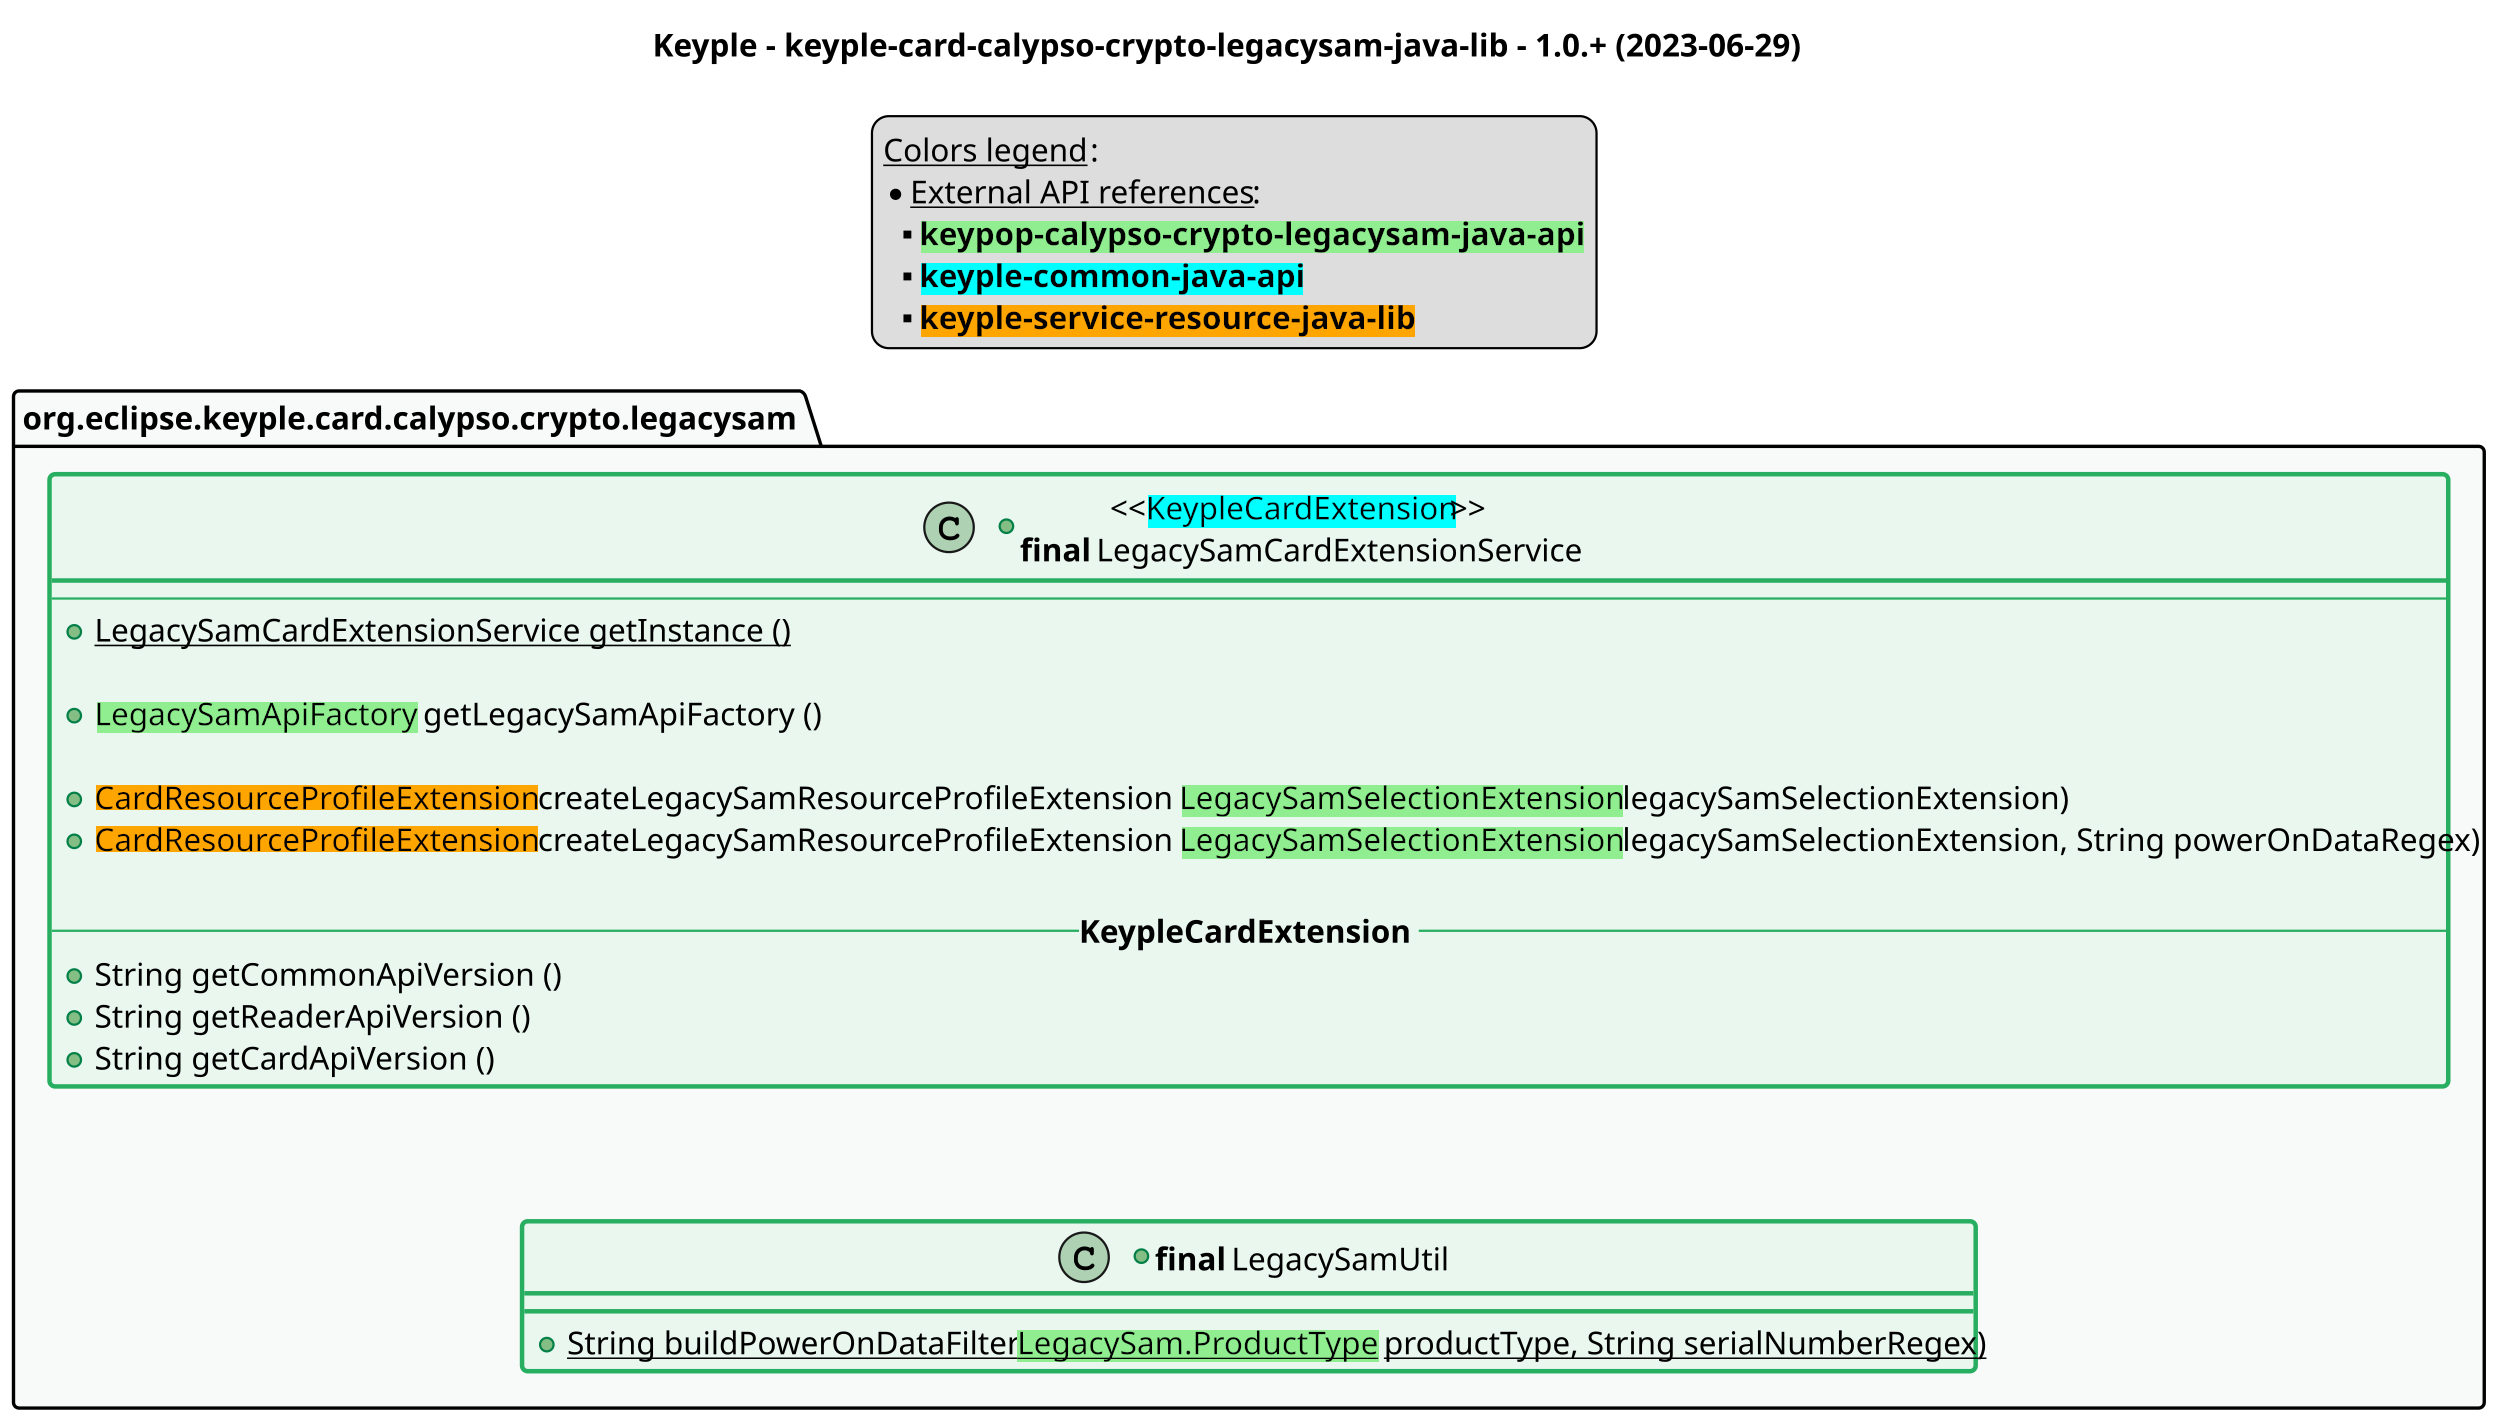
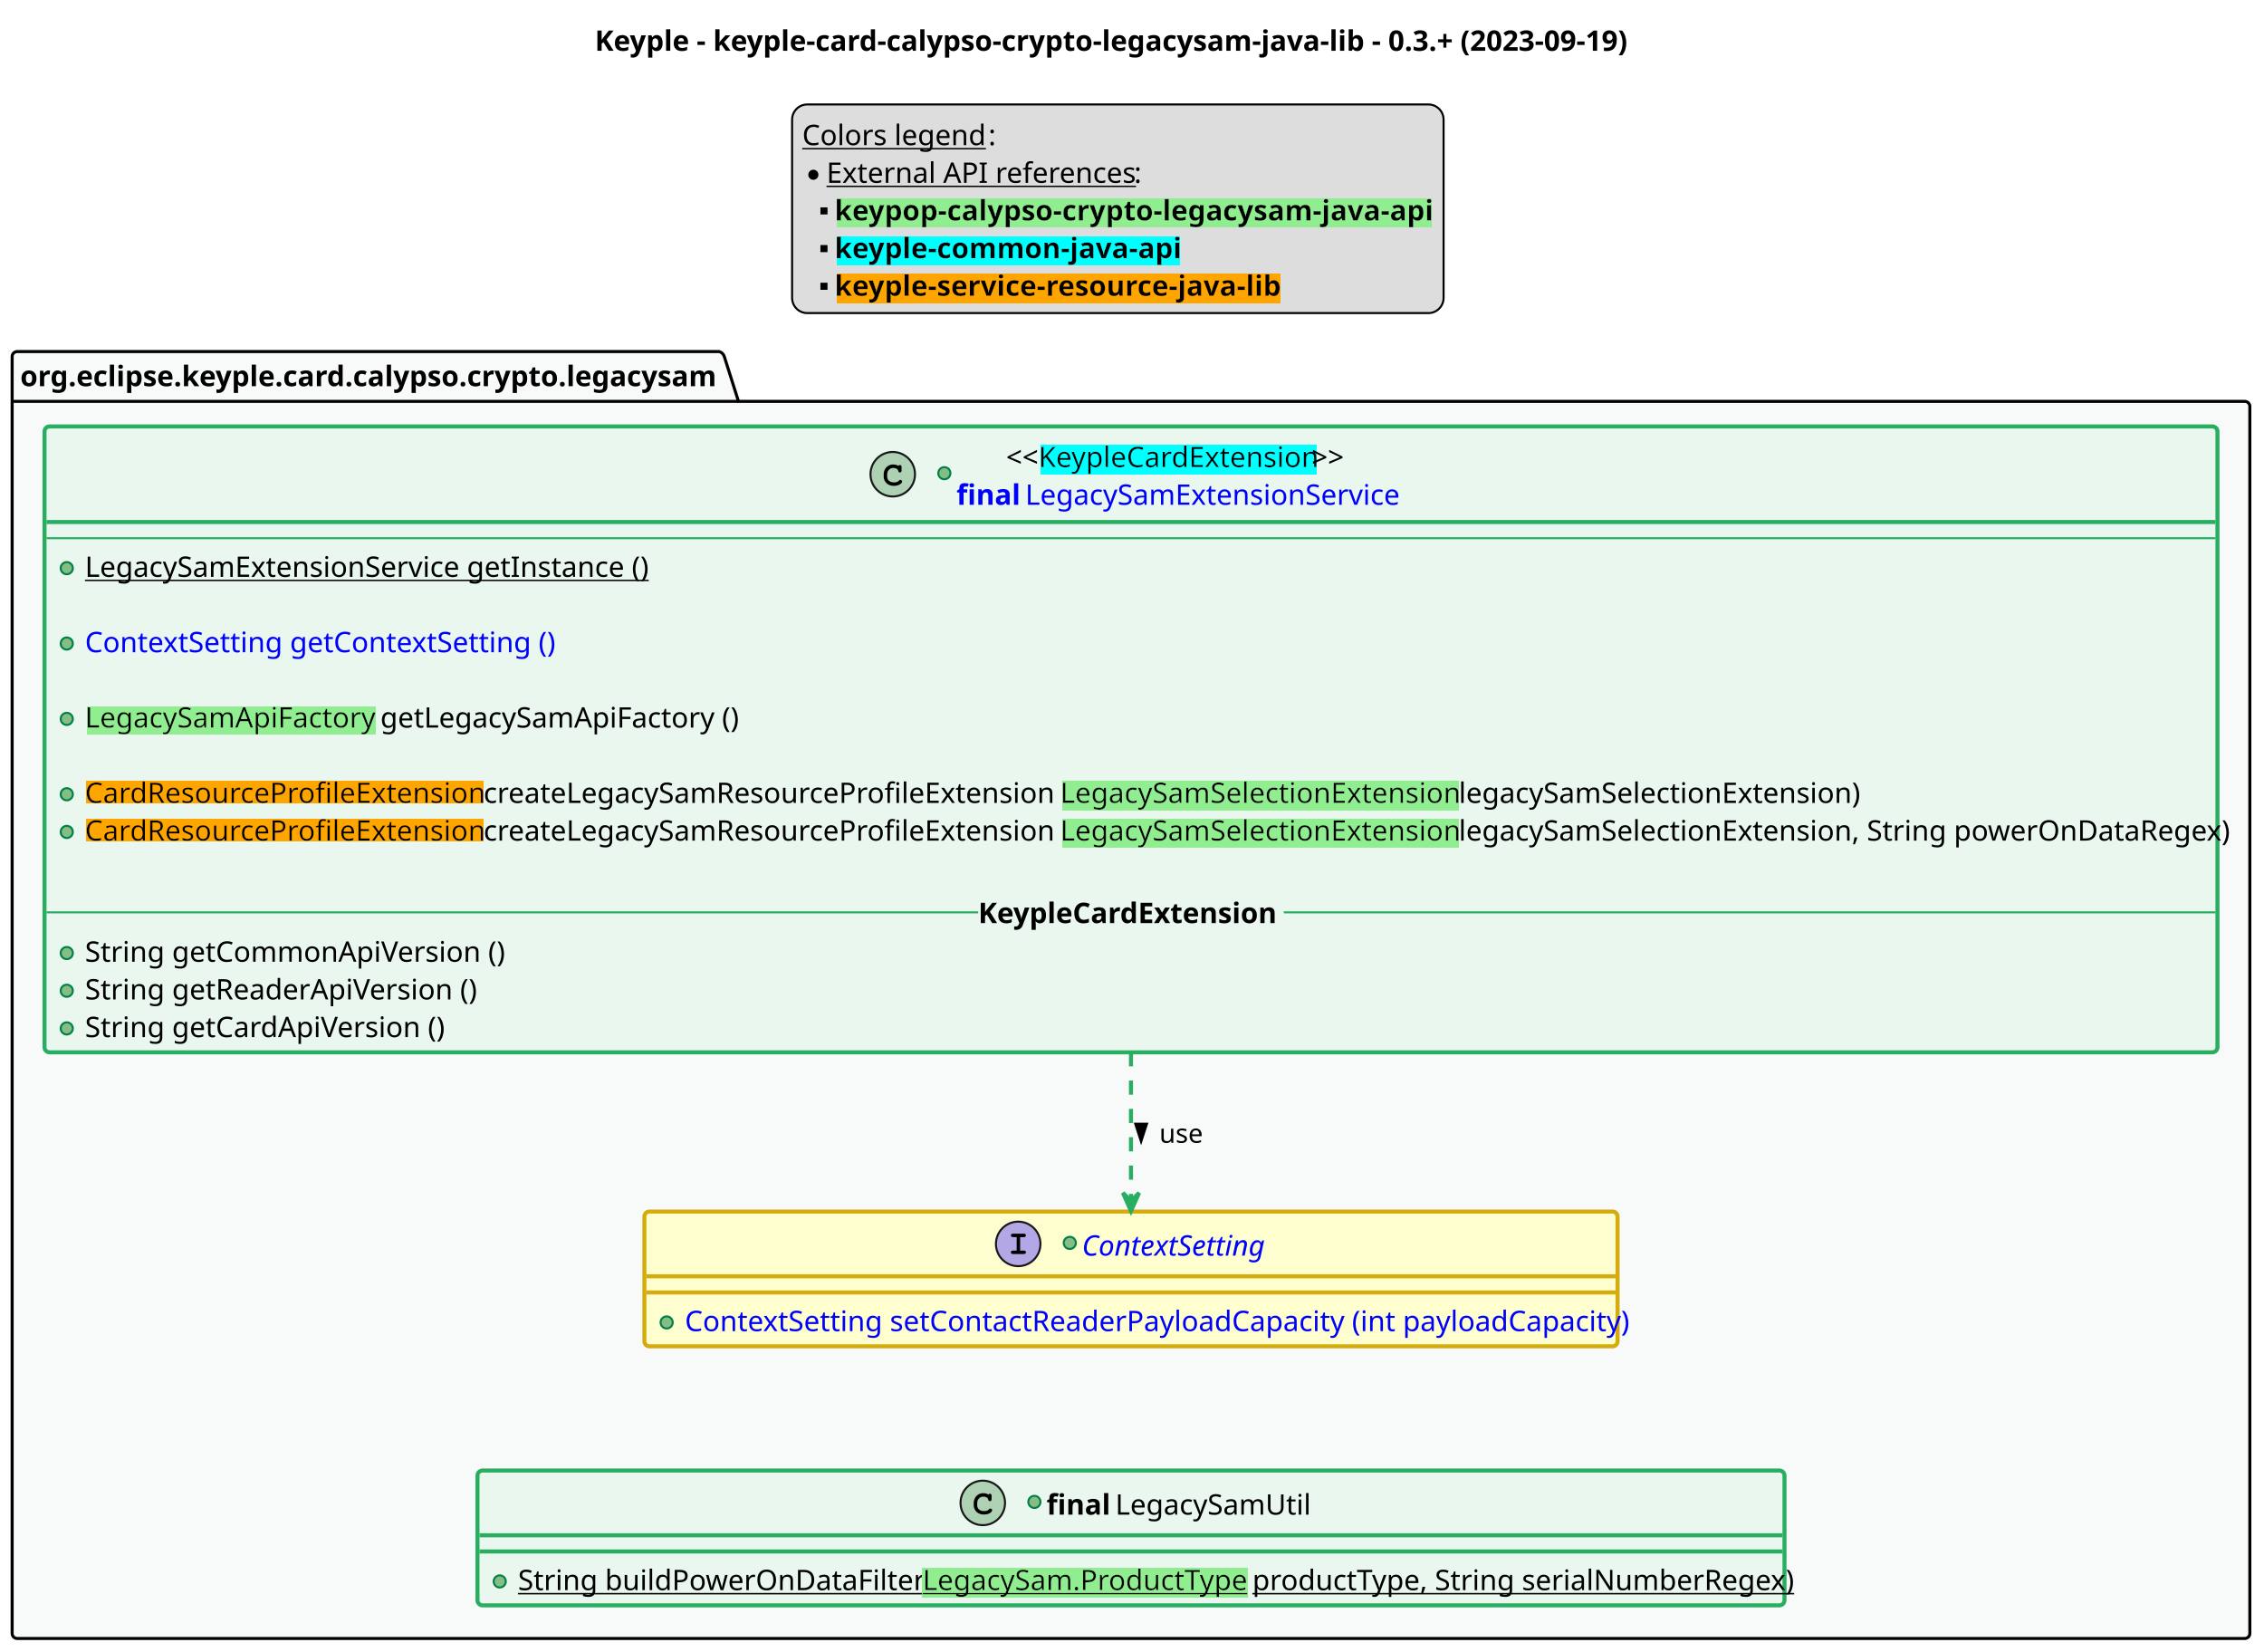
- <svg xmlns="http://www.w3.org/2000/svg" contentStyleType="text/css" height="632px" preserveAspectRatio="none" style="width:1111px;height:632px;background:#FFFFFF;" version="1.1" viewBox="0 0 1111 632" width="1111px" zoomAndPan="magnify">
+ <svg xmlns="http://www.w3.org/2000/svg" contentStyleType="text/css" height="816px" preserveAspectRatio="none" style="width:1119px;height:816px;background:#FFFFFF;" version="1.1" viewBox="0 0 1119 816" width="1119px" zoomAndPan="magnify">
  <defs>
-     <filter height="1" id="bc2gnkgu6319i0" width="1" x="0" y="0">
+     <filter height="1" id="b1w229zzietntv0" width="1" x="0" y="0">
      <feFlood flood-color="#90EE90" result="flood" />
      <feComposite in="SourceGraphic" in2="flood" operator="over" />
    </filter>
-     <filter height="1" id="bc2gnkgu6319i1" width="1" x="0" y="0">
+     <filter height="1" id="b1w229zzietntv1" width="1" x="0" y="0">
      <feFlood flood-color="#00FFFF" result="flood" />
      <feComposite in="SourceGraphic" in2="flood" operator="over" />
    </filter>
-     <filter height="1" id="bc2gnkgu6319i2" width="1" x="0" y="0">
+     <filter height="1" id="b1w229zzietntv2" width="1" x="0" y="0">
      <feFlood flood-color="#FFA500" result="flood" />
      <feComposite in="SourceGraphic" in2="flood" operator="over" />
    </filter>
  </defs>
  <g>
-     <text fill="#000000" font-family="sans-serif" font-size="14" font-weight="bold" lengthAdjust="spacing" textLength="517" x="290" y="25.107">Keyple - keyple-card-calypso-crypto-legacysam-java-lib - 1.0.+ (2023-06-29)</text>
-     <rect fill="#DDDDDD" height="103.106" id="_legend" rx="7.5" ry="7.5" style="stroke:#000000;stroke-width:1.0;" width="322" x="387.5" y="51.621" />
-     <text fill="#000000" font-family="sans-serif" font-size="14" lengthAdjust="spacing" text-decoration="underline" textLength="88" x="392.5" y="71.728">Colors legend</text>
-     <text fill="#000000" font-family="sans-serif" font-size="14" lengthAdjust="spacing" textLength="4" x="484.5" y="71.728">:</text>
-     <ellipse cx="398" cy="86.363" fill="#000000" rx="2.5" ry="2.5" style="stroke:#000000;stroke-width:0.0;" />
-     <text fill="#000000" font-family="sans-serif" font-size="14" lengthAdjust="spacing" text-decoration="underline" textLength="148" x="404.5" y="90.35">External API references</text>
-     <text fill="#000000" font-family="sans-serif" font-size="14" lengthAdjust="spacing" textLength="4" x="556.5" y="90.35">:</text>
-     <rect fill="#000000" height="3.5" style="stroke:#000000;stroke-width:0.0;" width="3.5" x="401.5" y="102.484" />
-     <text fill="#000000" filter="url(#bc2gnkgu6319i0)" font-family="sans-serif" font-size="14" font-weight="bold" lengthAdjust="spacing" textLength="296" x="408.5" y="108.971">keypop-calypso-crypto-legacysam-java-api</text>
-     <rect fill="#000000" height="3.5" style="stroke:#000000;stroke-width:0.0;" width="3.5" x="401.5" y="121.106" />
-     <text fill="#000000" filter="url(#bc2gnkgu6319i1)" font-family="sans-serif" font-size="14" font-weight="bold" lengthAdjust="spacing" textLength="170" x="408.5" y="127.592">keyple-common-java-api</text>
-     <rect fill="#000000" height="3.5" style="stroke:#000000;stroke-width:0.0;" width="3.5" x="401.5" y="139.727" />
-     <text fill="#000000" filter="url(#bc2gnkgu6319i2)" font-family="sans-serif" font-size="14" font-weight="bold" lengthAdjust="spacing" textLength="229" x="408.5" y="146.213">keyple-service-resource-java-lib</text>
+     <text fill="#000000" font-family="sans-serif" font-size="14" font-weight="bold" lengthAdjust="spacing" textLength="517" x="294" y="25.107">Keyple - keyple-card-calypso-crypto-legacysam-java-lib - 0.3.+ (2023-09-19)</text>
+     <rect fill="#DDDDDD" height="103.106" id="_legend" rx="7.5" ry="7.5" style="stroke:#000000;stroke-width:1.0;" width="322" x="391.5" y="51.621" />
+     <text fill="#000000" font-family="sans-serif" font-size="14" lengthAdjust="spacing" text-decoration="underline" textLength="88" x="396.5" y="71.728">Colors legend</text>
+     <text fill="#000000" font-family="sans-serif" font-size="14" lengthAdjust="spacing" textLength="4" x="488.5" y="71.728">:</text>
+     <ellipse cx="402" cy="86.363" fill="#000000" rx="2.5" ry="2.5" style="stroke:#000000;stroke-width:0.0;" />
+     <text fill="#000000" font-family="sans-serif" font-size="14" lengthAdjust="spacing" text-decoration="underline" textLength="148" x="408.5" y="90.35">External API references</text>
+     <text fill="#000000" font-family="sans-serif" font-size="14" lengthAdjust="spacing" textLength="4" x="560.5" y="90.35">:</text>
+     <rect fill="#000000" height="3.5" style="stroke:#000000;stroke-width:0.0;" width="3.5" x="405.5" y="102.484" />
+     <text fill="#000000" filter="url(#b1w229zzietntv0)" font-family="sans-serif" font-size="14" font-weight="bold" lengthAdjust="spacing" textLength="296" x="412.5" y="108.971">keypop-calypso-crypto-legacysam-java-api</text>
+     <rect fill="#000000" height="3.5" style="stroke:#000000;stroke-width:0.0;" width="3.5" x="405.5" y="121.106" />
+     <text fill="#000000" filter="url(#b1w229zzietntv1)" font-family="sans-serif" font-size="14" font-weight="bold" lengthAdjust="spacing" textLength="170" x="412.5" y="127.592">keyple-common-java-api</text>
+     <rect fill="#000000" height="3.5" style="stroke:#000000;stroke-width:0.0;" width="3.5" x="405.5" y="139.727" />
+     <text fill="#000000" filter="url(#b1w229zzietntv2)" font-family="sans-serif" font-size="14" font-weight="bold" lengthAdjust="spacing" textLength="229" x="412.5" y="146.213">keyple-service-resource-java-lib</text>
    <g id="cluster_legacysam">
-       <path d="M8.5,173.74 L355.5,173.74 A3.75,3.75 0 0 1 358,176.24 L365,198.361 L1101.5,198.361 A2.5,2.5 0 0 1 1104,200.861 L1104,623.24 A2.5,2.5 0 0 1 1101.5,625.74 L8.5,625.74 A2.5,2.5 0 0 1 6,623.24 L6,176.24 A2.5,2.5 0 0 1 8.5,173.74 " fill="#F8F9F9" style="stroke:#000000;stroke-width:1.5;" />
+       <path d="M8.5,173.74 L355.5,173.74 A3.75,3.75 0 0 1 358,176.24 L365,198.361 L1109.5,198.361 A2.5,2.5 0 0 1 1112,200.861 L1112,807.24 A2.5,2.5 0 0 1 1109.5,809.74 L8.5,809.74 A2.5,2.5 0 0 1 6,807.24 L6,176.24 A2.5,2.5 0 0 1 8.5,173.74 " fill="#F8F9F9" style="stroke:#000000;stroke-width:1.5;" />
      <line style="stroke:#000000;stroke-width:1.5;" x1="6" x2="365" y1="198.361" y2="198.361" />
      <text fill="#000000" font-family="sans-serif" font-size="14" font-weight="bold" lengthAdjust="spacing" textLength="346" x="10" y="190.848">org.eclipse.keyple.card.calypso.crypto.legacysam</text>
    </g>
-     <g id="elem_LegacySamCardExtensionService">
-       <rect codeLine="62" fill="#E9F7EF" height="272.074" id="LegacySamCardExtensionService" rx="2.5" ry="2.5" style="stroke:#27AE60;stroke-width:2.0;" width="1066" x="22" y="210.74" />
-       <ellipse cx="421.75" cy="234.361" fill="#ADD1B2" rx="11" ry="11" style="stroke:#181818;stroke-width:1.0;" />
-       <path d="M424.516,230.236 Q424.672,230.018 424.859,229.908 Q425.047,229.799 425.266,229.799 Q425.641,229.799 425.875,230.065 Q426.109,230.315 426.109,230.924 L426.109,232.377 Q426.109,232.986 425.875,233.252 Q425.641,233.518 425.266,233.518 Q424.922,233.518 424.719,233.315 Q424.516,233.127 424.406,232.611 Q424.359,232.252 424.172,232.065 Q423.844,231.69 423.234,231.471 Q422.625,231.252 422,231.252 Q421.234,231.252 420.594,231.58 Q419.969,231.908 419.469,232.658 Q418.984,233.408 418.984,234.44 L418.984,235.533 Q418.984,236.768 419.875,237.596 Q420.766,238.408 422.359,238.408 Q423.297,238.408 423.953,238.158 Q424.344,238.002 424.766,237.565 Q425.031,237.299 425.172,237.221 Q425.328,237.143 425.531,237.143 Q425.859,237.143 426.109,237.408 Q426.375,237.658 426.375,238.002 Q426.375,238.346 426.031,238.752 Q425.531,239.33 424.734,239.658 Q423.656,240.111 422.359,240.111 Q420.844,240.111 419.641,239.486 Q418.656,238.986 417.969,237.924 Q417.281,236.846 417.281,235.565 L417.281,234.408 Q417.281,233.08 417.891,231.94 Q418.516,230.783 419.609,230.174 Q420.703,229.549 421.938,229.549 Q422.672,229.549 423.312,229.721 Q423.969,229.877 424.516,230.236 Z " fill="#000000" />
-       <ellipse cx="447.25" cy="233.861" fill="#84BE84" rx="3" ry="3" style="stroke:#038048;stroke-width:1.0;" />
-       <text fill="#000000" font-family="sans-serif" font-size="14" lengthAdjust="spacing" textLength="16" x="493.25" y="230.848">&lt;&lt;</text>
-       <text fill="#000000" filter="url(#bc2gnkgu6319i1)" font-family="sans-serif" font-size="14" lengthAdjust="spacing" textLength="135" x="509.25" y="230.848">KeypleCardExtension</text>
-       <text fill="#000000" font-family="sans-serif" font-size="14" lengthAdjust="spacing" textLength="16" x="644.25" y="230.848">&gt;&gt;</text>
-       <text fill="#000000" font-family="sans-serif" font-size="14" font-weight="bold" lengthAdjust="spacing" textLength="30" x="453.25" y="249.469">final</text>
-       <text fill="#000000" font-family="sans-serif" font-size="14" lengthAdjust="spacing" textLength="213" x="487.25" y="249.469">LegacySamCardExtensionService</text>
-       <line style="stroke:#27AE60;stroke-width:2.0;" x1="23" x2="1087" y1="257.982" y2="257.982" />
-       <line style="stroke:#27AE60;stroke-width:1.0;" x1="23" x2="1087" y1="265.982" y2="265.982" />
+     <g id="elem_LegacySamExtensionService">
+       <rect codeLine="62" fill="#E9F7EF" height="309.316" id="LegacySamExtensionService" rx="2.5" ry="2.5" style="stroke:#27AE60;stroke-width:2.0;" width="1074" x="22" y="210.74" />
+       <ellipse cx="441.25" cy="234.361" fill="#ADD1B2" rx="11" ry="11" style="stroke:#181818;stroke-width:1.0;" />
+       <path d="M444.016,230.236 Q444.172,230.018 444.359,229.908 Q444.547,229.799 444.766,229.799 Q445.141,229.799 445.375,230.065 Q445.609,230.315 445.609,230.924 L445.609,232.377 Q445.609,232.986 445.375,233.252 Q445.141,233.518 444.766,233.518 Q444.422,233.518 444.219,233.315 Q444.016,233.127 443.906,232.611 Q443.859,232.252 443.672,232.065 Q443.344,231.69 442.734,231.471 Q442.125,231.252 441.5,231.252 Q440.734,231.252 440.094,231.58 Q439.469,231.908 438.969,232.658 Q438.484,233.408 438.484,234.44 L438.484,235.533 Q438.484,236.768 439.375,237.596 Q440.266,238.408 441.859,238.408 Q442.797,238.408 443.453,238.158 Q443.844,238.002 444.266,237.565 Q444.531,237.299 444.672,237.221 Q444.828,237.143 445.031,237.143 Q445.359,237.143 445.609,237.408 Q445.875,237.658 445.875,238.002 Q445.875,238.346 445.531,238.752 Q445.031,239.33 444.234,239.658 Q443.156,240.111 441.859,240.111 Q440.344,240.111 439.141,239.486 Q438.156,238.986 437.469,237.924 Q436.781,236.846 436.781,235.565 L436.781,234.408 Q436.781,233.08 437.391,231.94 Q438.016,230.783 439.109,230.174 Q440.203,229.549 441.438,229.549 Q442.172,229.549 442.812,229.721 Q443.469,229.877 444.016,230.236 Z " fill="#000000" />
+       <ellipse cx="466.75" cy="233.861" fill="#84BE84" rx="3" ry="3" style="stroke:#038048;stroke-width:1.0;" />
+       <text fill="#000000" font-family="sans-serif" font-size="14" lengthAdjust="spacing" textLength="16" x="497.25" y="230.848">&lt;&lt;</text>
+       <text fill="#000000" filter="url(#b1w229zzietntv1)" font-family="sans-serif" font-size="14" lengthAdjust="spacing" textLength="135" x="513.25" y="230.848">KeypleCardExtension</text>
+       <text fill="#000000" font-family="sans-serif" font-size="14" lengthAdjust="spacing" textLength="16" x="648.25" y="230.848">&gt;&gt;</text>
+       <text fill="#0000FF" font-family="sans-serif" font-size="14" font-weight="bold" lengthAdjust="spacing" textLength="30" x="472.75" y="249.469">final</text>
+       <text fill="#0000FF" font-family="sans-serif" font-size="14" lengthAdjust="spacing" textLength="182" x="506.75" y="249.469">LegacySamExtensionService</text>
+       <line style="stroke:#27AE60;stroke-width:2.0;" x1="23" x2="1095" y1="257.982" y2="257.982" />
+       <line style="stroke:#27AE60;stroke-width:1.0;" x1="23" x2="1095" y1="265.982" y2="265.982" />
      <ellipse cx="33" cy="280.793" fill="#84BE84" rx="3" ry="3" style="stroke:#038048;stroke-width:1.0;" />
-       <text fill="#000000" font-family="sans-serif" font-size="14" lengthAdjust="spacing" text-decoration="underline" textLength="304" x="42" y="285.09">LegacySamCardExtensionService getInstance ()</text>
+       <text fill="#000000" font-family="sans-serif" font-size="14" lengthAdjust="spacing" text-decoration="underline" textLength="273" x="42" y="285.09">LegacySamExtensionService getInstance ()</text>
      <text fill="#000000" font-family="sans-serif" font-size="14" lengthAdjust="spacing" textLength="4" x="42" y="303.711"> </text>
      <ellipse cx="33" cy="318.035" fill="#84BE84" rx="3" ry="3" style="stroke:#038048;stroke-width:1.0;" />
-       <text fill="#000000" filter="url(#bc2gnkgu6319i0)" font-family="sans-serif" font-size="14" lengthAdjust="spacing" textLength="142" x="42" y="322.332">LegacySamApiFactory</text>
-       <text fill="#000000" font-family="sans-serif" font-size="14" lengthAdjust="spacing" textLength="176" x="188" y="322.332">getLegacySamApiFactory ()</text>
+       <text fill="#0000FF" font-family="sans-serif" font-size="14" lengthAdjust="spacing" textLength="222" x="42" y="322.332">ContextSetting getContextSetting ()</text>
      <text fill="#000000" font-family="sans-serif" font-size="14" lengthAdjust="spacing" textLength="4" x="42" y="340.953"> </text>
      <ellipse cx="33" cy="355.277" fill="#84BE84" rx="3" ry="3" style="stroke:#038048;stroke-width:1.0;" />
-       <text fill="#000000" filter="url(#bc2gnkgu6319i2)" font-family="sans-serif" font-size="14" lengthAdjust="spacing" textLength="193" x="42" y="359.574">CardResourceProfileExtension</text>
-       <text fill="#000000" font-family="sans-serif" font-size="14" lengthAdjust="spacing" textLength="285" x="239" y="359.574">createLegacySamResourceProfileExtension (</text>
-       <text fill="#000000" filter="url(#bc2gnkgu6319i0)" font-family="sans-serif" font-size="14" lengthAdjust="spacing" textLength="193" x="524" y="359.574">LegacySamSelectionExtension</text>
-       <text fill="#000000" font-family="sans-serif" font-size="14" lengthAdjust="spacing" textLength="193" x="721" y="359.574">legacySamSelectionExtension)</text>
-       <ellipse cx="33" cy="373.898" fill="#84BE84" rx="3" ry="3" style="stroke:#038048;stroke-width:1.0;" />
-       <text fill="#000000" filter="url(#bc2gnkgu6319i2)" font-family="sans-serif" font-size="14" lengthAdjust="spacing" textLength="193" x="42" y="378.195">CardResourceProfileExtension</text>
-       <text fill="#000000" font-family="sans-serif" font-size="14" lengthAdjust="spacing" textLength="285" x="239" y="378.195">createLegacySamResourceProfileExtension (</text>
-       <text fill="#000000" filter="url(#bc2gnkgu6319i0)" font-family="sans-serif" font-size="14" lengthAdjust="spacing" textLength="193" x="524" y="378.195">LegacySamSelectionExtension</text>
-       <text fill="#000000" font-family="sans-serif" font-size="14" lengthAdjust="spacing" textLength="361" x="721" y="378.195">legacySamSelectionExtension, String powerOnDataRegex)</text>
-       <text fill="#000000" font-family="sans-serif" font-size="14" lengthAdjust="spacing" textLength="4" x="42" y="396.816"> </text>
-       <ellipse cx="33" cy="433.762" fill="#84BE84" rx="3" ry="3" style="stroke:#038048;stroke-width:1.0;" />
-       <text fill="#000000" font-family="sans-serif" font-size="14" lengthAdjust="spacing" textLength="199" x="42" y="438.059">String getCommonApiVersion ()</text>
-       <ellipse cx="33" cy="452.383" fill="#84BE84" rx="3" ry="3" style="stroke:#038048;stroke-width:1.0;" />
-       <text fill="#000000" font-family="sans-serif" font-size="14" lengthAdjust="spacing" textLength="190" x="42" y="456.68">String getReaderApiVersion ()</text>
+       <text fill="#000000" filter="url(#b1w229zzietntv0)" font-family="sans-serif" font-size="14" lengthAdjust="spacing" textLength="142" x="42" y="359.574">LegacySamApiFactory</text>
+       <text fill="#000000" font-family="sans-serif" font-size="14" lengthAdjust="spacing" textLength="176" x="188" y="359.574">getLegacySamApiFactory ()</text>
+       <text fill="#000000" font-family="sans-serif" font-size="14" lengthAdjust="spacing" textLength="4" x="42" y="378.195"> </text>
+       <ellipse cx="33" cy="392.519" fill="#84BE84" rx="3" ry="3" style="stroke:#038048;stroke-width:1.0;" />
+       <text fill="#000000" filter="url(#b1w229zzietntv2)" font-family="sans-serif" font-size="14" lengthAdjust="spacing" textLength="193" x="42" y="396.816">CardResourceProfileExtension</text>
+       <text fill="#000000" font-family="sans-serif" font-size="14" lengthAdjust="spacing" textLength="285" x="239" y="396.816">createLegacySamResourceProfileExtension (</text>
+       <text fill="#000000" filter="url(#b1w229zzietntv0)" font-family="sans-serif" font-size="14" lengthAdjust="spacing" textLength="193" x="524" y="396.816">LegacySamSelectionExtension</text>
+       <text fill="#000000" font-family="sans-serif" font-size="14" lengthAdjust="spacing" textLength="193" x="721" y="396.816">legacySamSelectionExtension)</text>
+       <ellipse cx="33" cy="411.141" fill="#84BE84" rx="3" ry="3" style="stroke:#038048;stroke-width:1.0;" />
+       <text fill="#000000" filter="url(#b1w229zzietntv2)" font-family="sans-serif" font-size="14" lengthAdjust="spacing" textLength="193" x="42" y="415.438">CardResourceProfileExtension</text>
+       <text fill="#000000" font-family="sans-serif" font-size="14" lengthAdjust="spacing" textLength="285" x="239" y="415.438">createLegacySamResourceProfileExtension (</text>
+       <text fill="#000000" filter="url(#b1w229zzietntv0)" font-family="sans-serif" font-size="14" lengthAdjust="spacing" textLength="193" x="524" y="415.438">LegacySamSelectionExtension</text>
+       <text fill="#000000" font-family="sans-serif" font-size="14" lengthAdjust="spacing" textLength="369" x="721" y="415.438">legacySamSelectionExtension, String powerOnDataRegex)</text>
+       <text fill="#000000" font-family="sans-serif" font-size="14" lengthAdjust="spacing" textLength="4" x="42" y="434.059"> </text>
      <ellipse cx="33" cy="471.004" fill="#84BE84" rx="3" ry="3" style="stroke:#038048;stroke-width:1.0;" />
-       <text fill="#000000" font-family="sans-serif" font-size="14" lengthAdjust="spacing" textLength="174" x="42" y="475.301">String getCardApiVersion ()</text>
-       <line style="stroke:#27AE60;stroke-width:1.0;" x1="23" x2="479.5" y1="413.641" y2="413.641" />
-       <text fill="#000000" font-family="sans-serif" font-size="14" font-weight="bold" lengthAdjust="spacing" textLength="151" x="479.5" y="418.938">KeypleCardExtension</text>
-       <line style="stroke:#27AE60;stroke-width:1.0;" x1="630.5" x2="1087" y1="413.641" y2="413.641" />
+       <text fill="#000000" font-family="sans-serif" font-size="14" lengthAdjust="spacing" textLength="199" x="42" y="475.301">String getCommonApiVersion ()</text>
+       <ellipse cx="33" cy="489.625" fill="#84BE84" rx="3" ry="3" style="stroke:#038048;stroke-width:1.0;" />
+       <text fill="#000000" font-family="sans-serif" font-size="14" lengthAdjust="spacing" textLength="190" x="42" y="493.922">String getReaderApiVersion ()</text>
+       <ellipse cx="33" cy="508.246" fill="#84BE84" rx="3" ry="3" style="stroke:#038048;stroke-width:1.0;" />
+       <text fill="#000000" font-family="sans-serif" font-size="14" lengthAdjust="spacing" textLength="174" x="42" y="512.543">String getCardApiVersion ()</text>
+       <line style="stroke:#27AE60;stroke-width:1.0;" x1="23" x2="483.5" y1="450.883" y2="450.883" />
+       <text fill="#000000" font-family="sans-serif" font-size="14" font-weight="bold" lengthAdjust="spacing" textLength="151" x="483.5" y="456.18">KeypleCardExtension</text>
+       <line style="stroke:#27AE60;stroke-width:1.0;" x1="634.5" x2="1095" y1="450.883" y2="450.883" />
+     </g>
+     <g id="elem_ContextSetting">
+       <rect codeLine="78" fill="#FEFECE" height="66.621" id="ContextSetting" rx="2.5" ry="2.5" style="stroke:#D4AC0D;stroke-width:2.0;" width="481" x="318.5" y="598.74" />
+       <ellipse cx="503.25" cy="614.74" fill="#B4A7E5" rx="11" ry="11" style="stroke:#181818;stroke-width:1.0;" />
+       <path d="M504.203,611.381 L504.203,618.037 L505.922,618.037 Q506.531,618.037 506.797,618.271 Q507.062,618.506 507.062,618.896 Q507.062,619.271 506.797,619.506 Q506.531,619.74 505.922,619.74 L500.781,619.74 Q500.172,619.74 499.906,619.506 Q499.641,619.271 499.641,618.881 Q499.641,618.506 499.906,618.271 Q500.172,618.037 500.781,618.037 L502.5,618.037 L502.5,611.381 L500.781,611.381 Q500.172,611.381 499.906,611.146 Q499.641,610.912 499.641,610.521 Q499.641,610.146 499.906,609.912 Q500.172,609.678 500.781,609.678 L505.922,609.678 Q506.531,609.678 506.797,609.912 Q507.062,610.146 507.062,610.521 Q507.062,610.912 506.797,611.146 Q506.531,611.381 505.922,611.381 L504.203,611.381 Z " fill="#000000" />
+       <ellipse cx="528.75" cy="614.24" fill="#84BE84" rx="3" ry="3" style="stroke:#038048;stroke-width:1.0;" />
+       <text fill="#0000FF" font-family="sans-serif" font-size="14" font-style="italic" lengthAdjust="spacing" textLength="92" x="534.75" y="620.537">ContextSetting</text>
+       <line style="stroke:#D4AC0D;stroke-width:2.0;" x1="319.5" x2="798.5" y1="630.74" y2="630.74" />
+       <line style="stroke:#D4AC0D;stroke-width:2.0;" x1="319.5" x2="798.5" y1="638.74" y2="638.74" />
+       <ellipse cx="329.5" cy="653.551" fill="#84BE84" rx="3" ry="3" style="stroke:#038048;stroke-width:1.0;" />
+       <text fill="#0000FF" font-family="sans-serif" font-size="14" lengthAdjust="spacing" textLength="455" x="338.5" y="657.848">ContextSetting setContactReaderPayloadCapacity (int payloadCapacity)</text>
    </g>
    <g id="elem_LegacySamUtil">
-       <rect codeLine="76" fill="#E9F7EF" height="66.621" id="LegacySamUtil" rx="2.5" ry="2.5" style="stroke:#27AE60;stroke-width:2.0;" width="646" x="232" y="542.74" />
-       <ellipse cx="481.75" cy="558.74" fill="#ADD1B2" rx="11" ry="11" style="stroke:#181818;stroke-width:1.0;" />
-       <path d="M484.516,554.615 Q484.672,554.396 484.859,554.287 Q485.047,554.178 485.266,554.178 Q485.641,554.178 485.875,554.443 Q486.109,554.693 486.109,555.303 L486.109,556.756 Q486.109,557.365 485.875,557.631 Q485.641,557.896 485.266,557.896 Q484.922,557.896 484.719,557.693 Q484.516,557.506 484.406,556.99 Q484.359,556.631 484.172,556.443 Q483.844,556.068 483.234,555.85 Q482.625,555.631 482,555.631 Q481.234,555.631 480.594,555.959 Q479.969,556.287 479.469,557.037 Q478.984,557.787 478.984,558.818 L478.984,559.912 Q478.984,561.146 479.875,561.975 Q480.766,562.787 482.359,562.787 Q483.297,562.787 483.953,562.537 Q484.344,562.381 484.766,561.943 Q485.031,561.678 485.172,561.6 Q485.328,561.521 485.531,561.521 Q485.859,561.521 486.109,561.787 Q486.375,562.037 486.375,562.381 Q486.375,562.725 486.031,563.131 Q485.531,563.709 484.734,564.037 Q483.656,564.49 482.359,564.49 Q480.844,564.49 479.641,563.865 Q478.656,563.365 477.969,562.303 Q477.281,561.225 477.281,559.943 L477.281,558.787 Q477.281,557.459 477.891,556.318 Q478.516,555.162 479.609,554.553 Q480.703,553.928 481.938,553.928 Q482.672,553.928 483.312,554.1 Q483.969,554.256 484.516,554.615 Z " fill="#000000" />
-       <ellipse cx="507.25" cy="558.24" fill="#84BE84" rx="3" ry="3" style="stroke:#038048;stroke-width:1.0;" />
-       <text fill="#000000" font-family="sans-serif" font-size="14" font-weight="bold" lengthAdjust="spacing" textLength="30" x="513.25" y="564.537">final</text>
-       <text fill="#000000" font-family="sans-serif" font-size="14" lengthAdjust="spacing" textLength="93" x="547.25" y="564.537">LegacySamUtil</text>
-       <line style="stroke:#27AE60;stroke-width:2.0;" x1="233" x2="877" y1="574.74" y2="574.74" />
-       <line style="stroke:#27AE60;stroke-width:2.0;" x1="233" x2="877" y1="582.74" y2="582.74" />
-       <ellipse cx="243" cy="597.551" fill="#84BE84" rx="3" ry="3" style="stroke:#038048;stroke-width:1.0;" />
-       <text fill="#000000" font-family="sans-serif" font-size="14" lengthAdjust="spacing" text-decoration="underline" textLength="200" x="252" y="601.848">String buildPowerOnDataFilter (</text>
-       <text fill="#000000" filter="url(#bc2gnkgu6319i0)" font-family="sans-serif" font-size="14" lengthAdjust="spacing" text-decoration="underline" textLength="159" x="452" y="601.848">LegacySam.ProductType</text>
-       <text fill="#000000" font-family="sans-serif" font-size="14" lengthAdjust="spacing" text-decoration="underline" textLength="257" x="615" y="601.848">productType, String serialNumberRegex)</text>
+       <rect codeLine="81" fill="#E9F7EF" height="66.621" id="LegacySamUtil" rx="2.5" ry="2.5" style="stroke:#27AE60;stroke-width:2.0;" width="646" x="236" y="726.74" />
+       <ellipse cx="485.75" cy="742.74" fill="#ADD1B2" rx="11" ry="11" style="stroke:#181818;stroke-width:1.0;" />
+       <path d="M488.516,738.615 Q488.672,738.396 488.859,738.287 Q489.047,738.178 489.266,738.178 Q489.641,738.178 489.875,738.443 Q490.109,738.693 490.109,739.303 L490.109,740.756 Q490.109,741.365 489.875,741.631 Q489.641,741.896 489.266,741.896 Q488.922,741.896 488.719,741.693 Q488.516,741.506 488.406,740.99 Q488.359,740.631 488.172,740.443 Q487.844,740.068 487.234,739.85 Q486.625,739.631 486,739.631 Q485.234,739.631 484.594,739.959 Q483.969,740.287 483.469,741.037 Q482.984,741.787 482.984,742.818 L482.984,743.912 Q482.984,745.146 483.875,745.975 Q484.766,746.787 486.359,746.787 Q487.297,746.787 487.953,746.537 Q488.344,746.381 488.766,745.943 Q489.031,745.678 489.172,745.6 Q489.328,745.521 489.531,745.521 Q489.859,745.521 490.109,745.787 Q490.375,746.037 490.375,746.381 Q490.375,746.725 490.031,747.131 Q489.531,747.709 488.734,748.037 Q487.656,748.49 486.359,748.49 Q484.844,748.49 483.641,747.865 Q482.656,747.365 481.969,746.303 Q481.281,745.225 481.281,743.943 L481.281,742.787 Q481.281,741.459 481.891,740.318 Q482.516,739.162 483.609,738.553 Q484.703,737.928 485.938,737.928 Q486.672,737.928 487.312,738.1 Q487.969,738.256 488.516,738.615 Z " fill="#000000" />
+       <ellipse cx="511.25" cy="742.24" fill="#84BE84" rx="3" ry="3" style="stroke:#038048;stroke-width:1.0;" />
+       <text fill="#000000" font-family="sans-serif" font-size="14" font-weight="bold" lengthAdjust="spacing" textLength="30" x="517.25" y="748.537">final</text>
+       <text fill="#000000" font-family="sans-serif" font-size="14" lengthAdjust="spacing" textLength="93" x="551.25" y="748.537">LegacySamUtil</text>
+       <line style="stroke:#27AE60;stroke-width:2.0;" x1="237" x2="881" y1="758.74" y2="758.74" />
+       <line style="stroke:#27AE60;stroke-width:2.0;" x1="237" x2="881" y1="766.74" y2="766.74" />
+       <ellipse cx="247" cy="781.551" fill="#84BE84" rx="3" ry="3" style="stroke:#038048;stroke-width:1.0;" />
+       <text fill="#000000" font-family="sans-serif" font-size="14" lengthAdjust="spacing" text-decoration="underline" textLength="200" x="256" y="785.848">String buildPowerOnDataFilter (</text>
+       <text fill="#000000" filter="url(#b1w229zzietntv0)" font-family="sans-serif" font-size="14" lengthAdjust="spacing" text-decoration="underline" textLength="159" x="456" y="785.848">LegacySam.ProductType</text>
+       <text fill="#000000" font-family="sans-serif" font-size="14" lengthAdjust="spacing" text-decoration="underline" textLength="257" x="619" y="785.848">productType, String serialNumberRegex)</text>
+     </g>
+     <g id="link_LegacySamExtensionService_ContextSetting">
+       <path codeLine="88" d="M559,520.008 C559,547.255 559,573.27 559,593.281 " fill="none" id="LegacySamExtensionService-to-ContextSetting" style="stroke:#27AE60;stroke-width:2.0;stroke-dasharray:7.0,7.0;" />
+       <polygon fill="#27AE60" points="559,598.499,563,589.499,559,593.499,555,589.499,559,598.499" style="stroke:#27AE60;stroke-width:2.0;" />
+       <polygon fill="#000000" points="564,564.386,566.939,555.341,561.061,555.341,564,564.386" style="stroke:#000000;stroke-width:1.0;" />
+       <text fill="#000000" font-family="sans-serif" font-size="13" lengthAdjust="spacing" textLength="21" x="573" y="564.769">use</text>
    </g>
  </g>
</svg>
